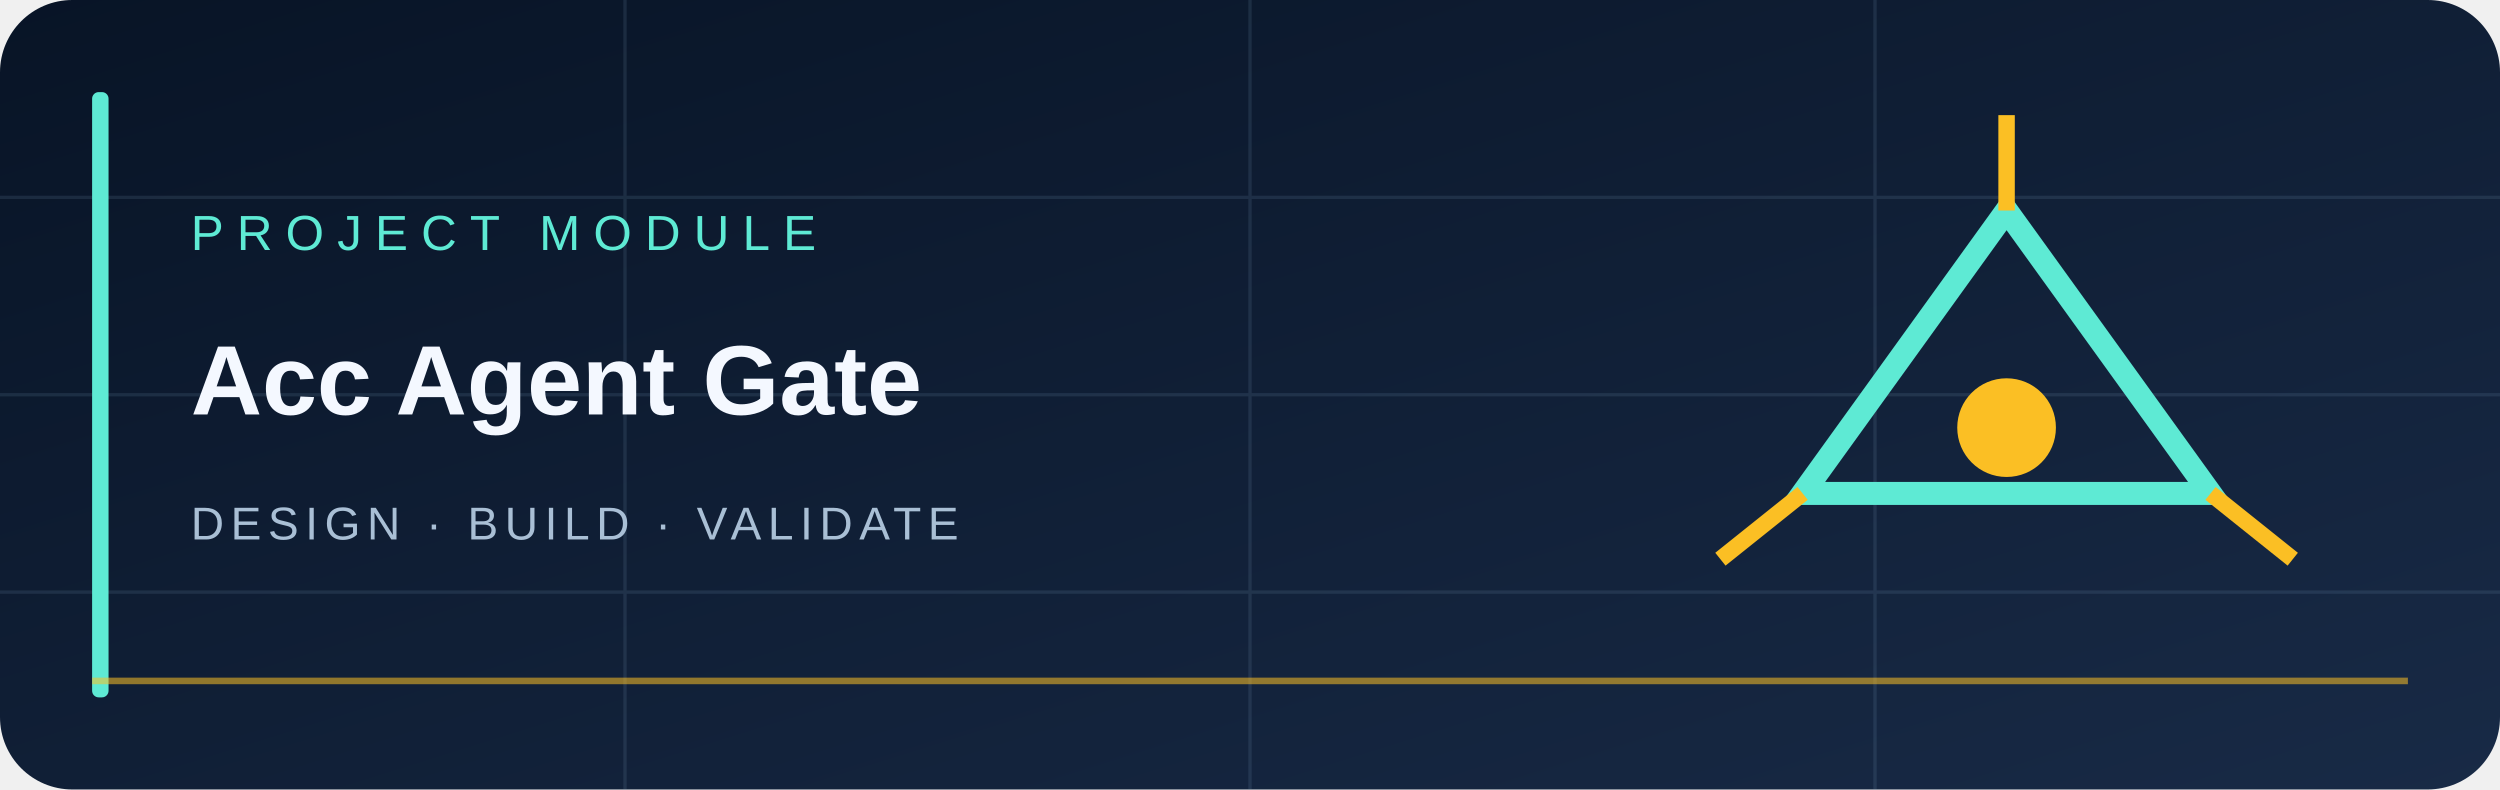
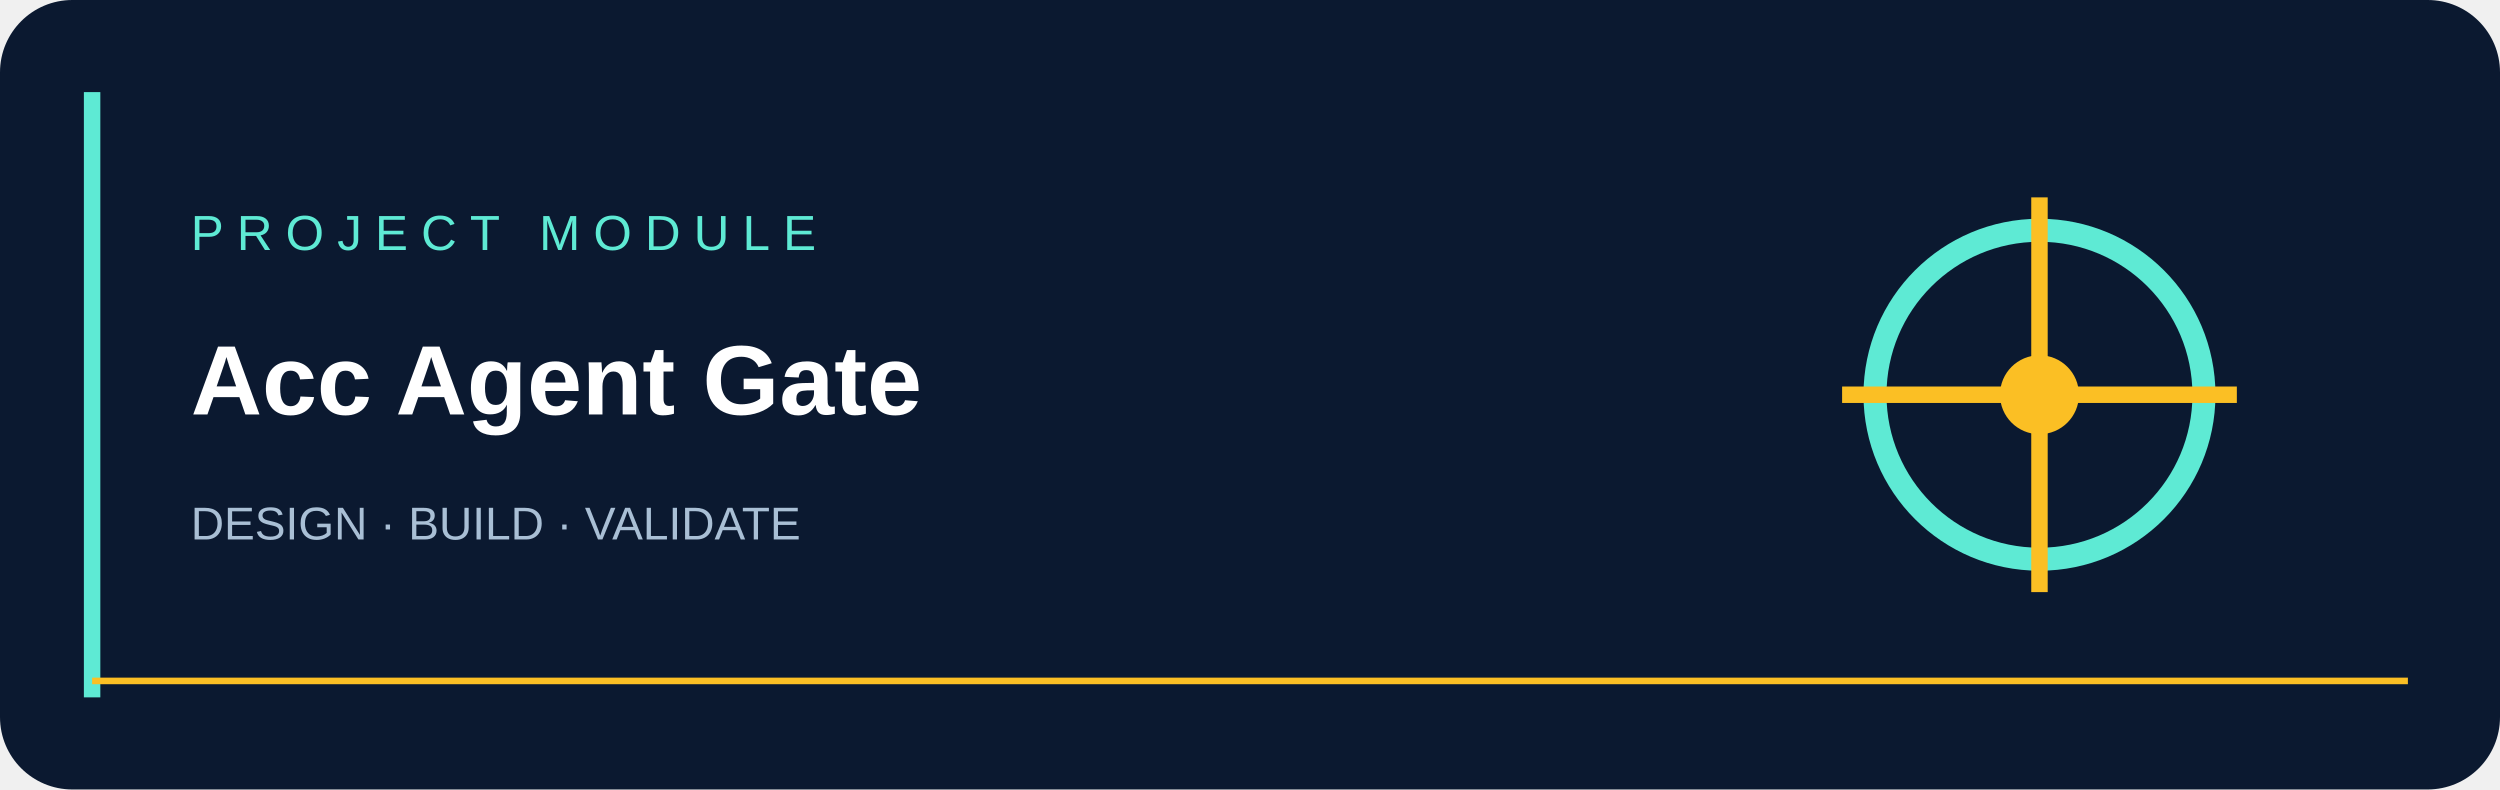
- <svg xmlns="http://www.w3.org/2000/svg" viewBox="0 0 760 240" role="img" aria-labelledby="t">
-   <defs>
-     <linearGradient id="bg" x2="1" y2="1">
-       <stop stop-color="#081426" />
-       <stop offset="1" stop-color="#182a46" />
-     </linearGradient>
-   </defs>
-   <rect width="760" height="240" rx="22" fill="url(#bg)" />
-   <g opacity=".13" stroke="#8cb4d3">
-     <path d="M0 60H760M0 120H760M0 180H760M190 0V240M380 0V240M570 0V240" />
+ <svg xmlns="http://www.w3.org/2000/svg" viewBox="0 0 760 240">
+   <rect width="760" height="240" rx="22" fill="#0b1930" />
+   <path d="M28 28v184" stroke="#5eead4" stroke-width="5" />
+   <text x="58" y="76" fill="#5eead4" font-family="Arial" font-size="15" letter-spacing="4">PROJECT MODULE</text>
+   <text x="58" y="126" fill="#fff" font-family="Arial" font-size="30" font-weight="700">Acc Agent Gate</text>
+   <text x="58" y="164" fill="#a9bfd5" font-family="Arial" font-size="14">DESIGN · BUILD · VALIDATE</text>
+   <g stroke="#5eead4" stroke-width="7" fill="none">
+     <circle cx="620" cy="120" r="50" />
+     <path d="M560 120h120M620 60v120" stroke="#fbbf24" stroke-width="5" />
  </g>
-   <rect x="28" y="28" width="5" height="184" rx="2" fill="#5eead4" />
-   <text x="58" y="76" fill="#5eead4" font-family="Arial,sans-serif" font-size="15" letter-spacing="4">PROJECT MODULE</text>
-   <text x="58" y="126" fill="#f4f8ff" font-family="Arial,sans-serif" font-size="30" font-weight="700">Acc Agent Gate</text>
-   <text x="58" y="164" fill="#a9bfd5" font-family="Arial,sans-serif" font-size="14" letter-spacing="2">DESIGN · BUILD · VALIDATE</text>
-   <g>
-     <path d="M548 150L610 64 672 150Z" fill="none" stroke="#5eead4" stroke-width="7" />
-     <circle cx="610" cy="130" r="15" fill="#fbbf24" />
-     <path d="M610 64V35M548 150l-25 20M672 150l25 20" stroke="#fbbf24" stroke-width="5" />
-   </g>
-   <path d="M28 207H732" stroke="#fbbf24" stroke-width="2" opacity=".55" />
+   <circle cx="620" cy="120" r="12" fill="#fbbf24" />
+   <path d="M28 207H732" stroke="#fbbf24" stroke-width="2" />
</svg>
